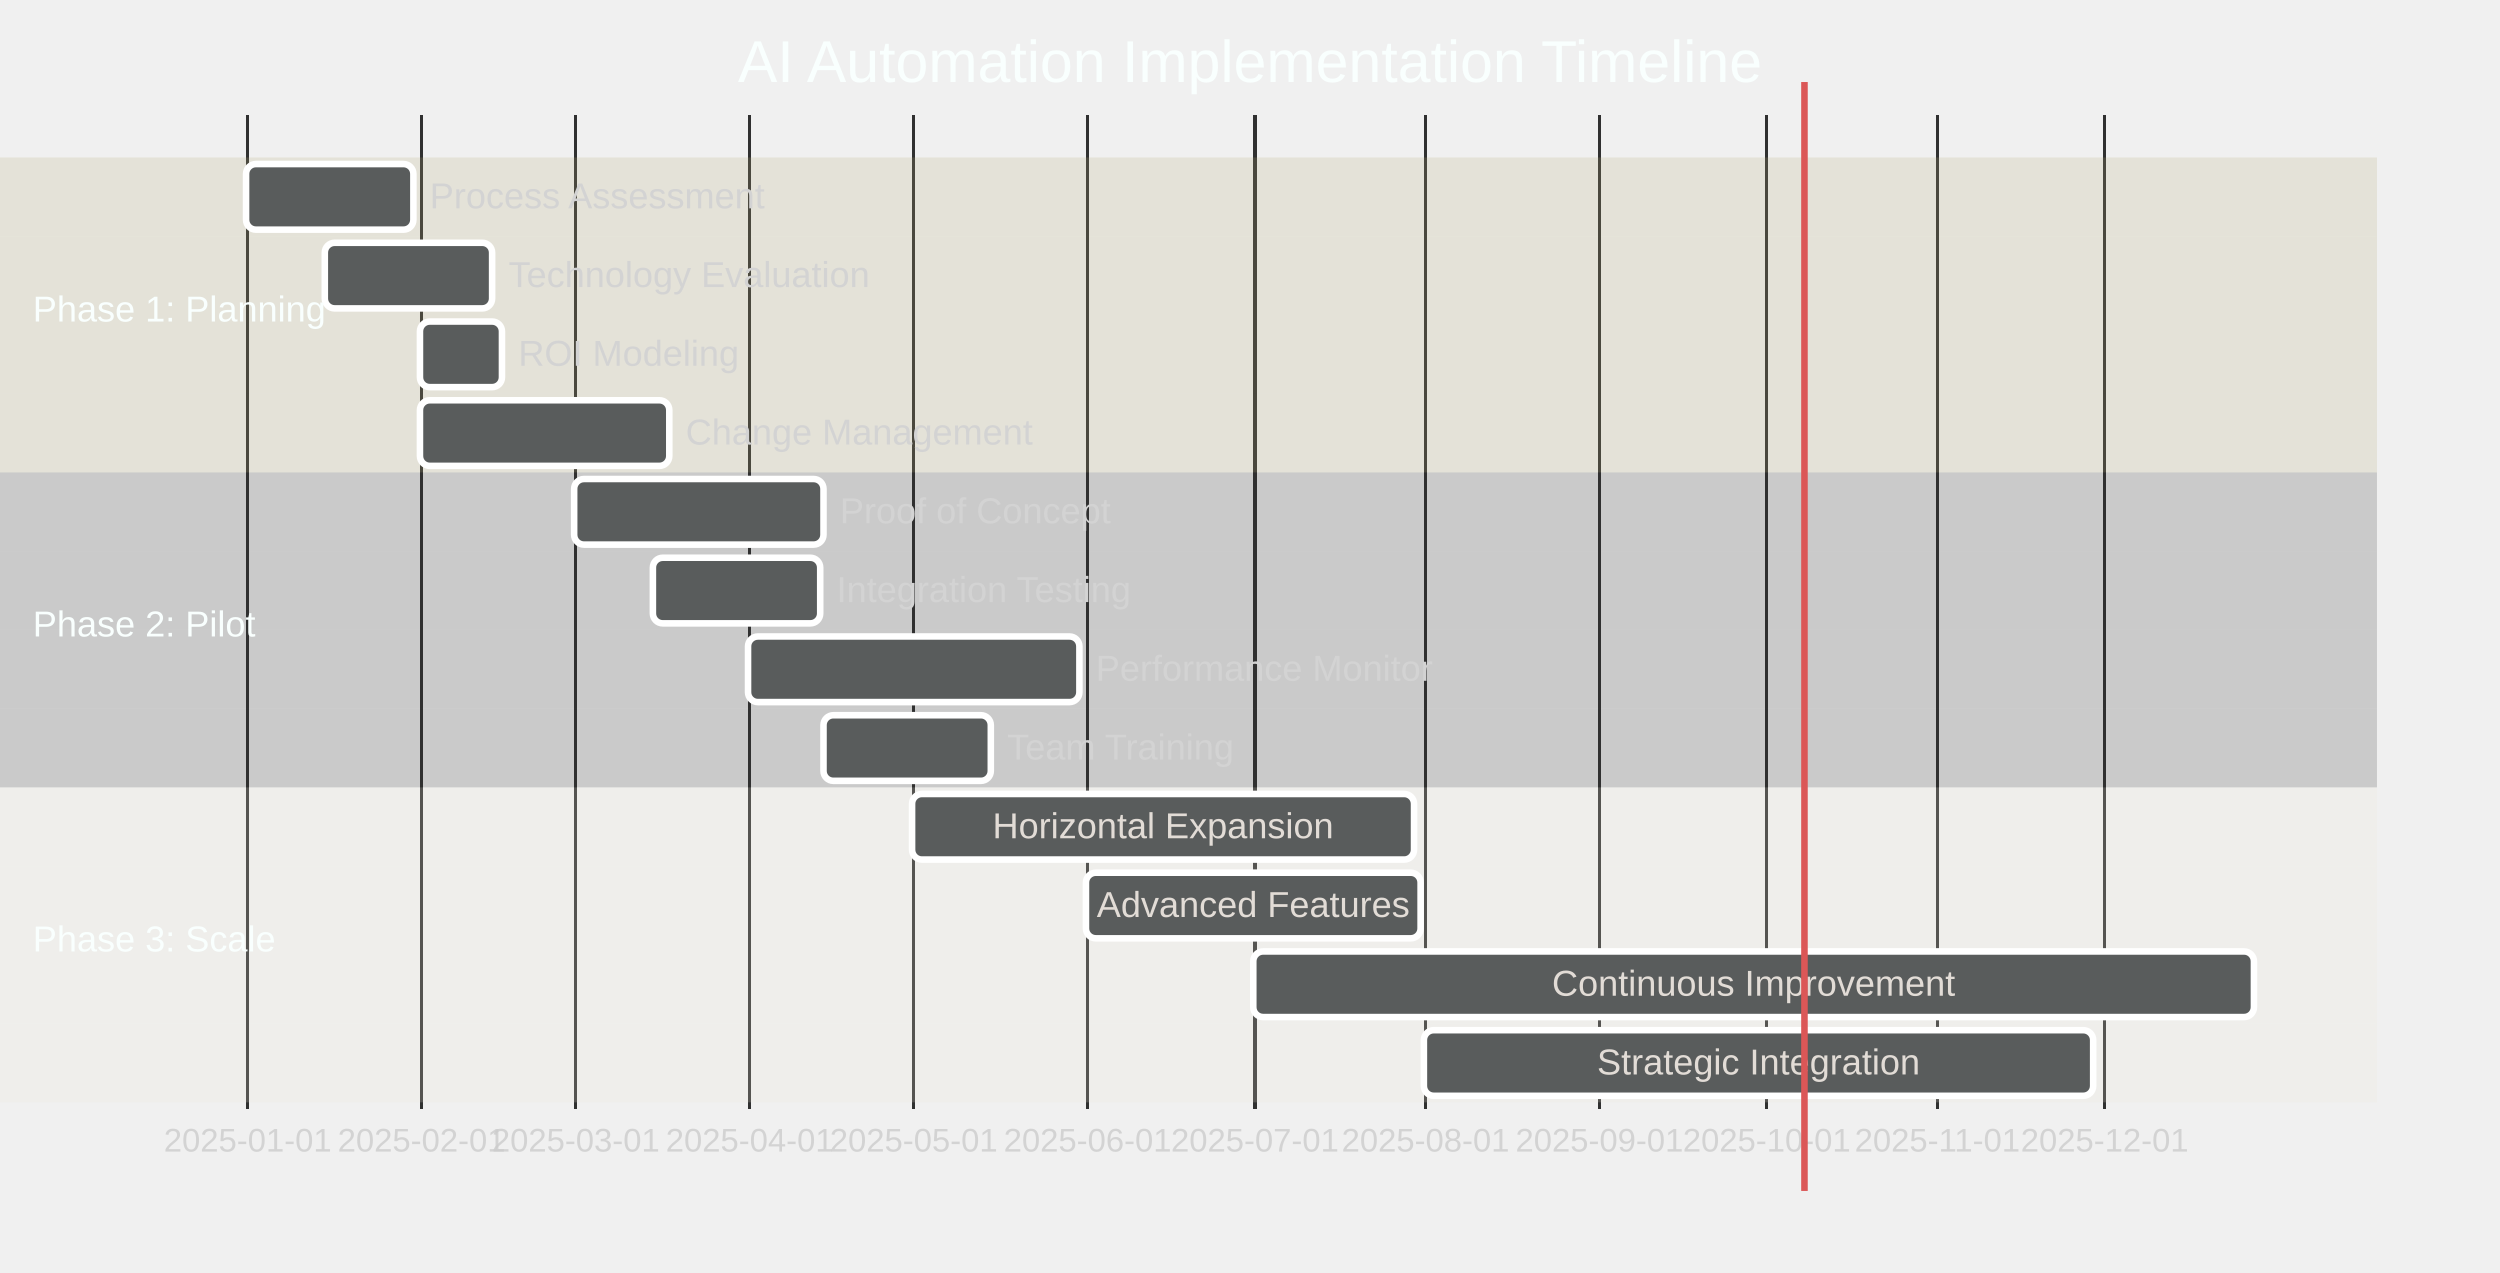
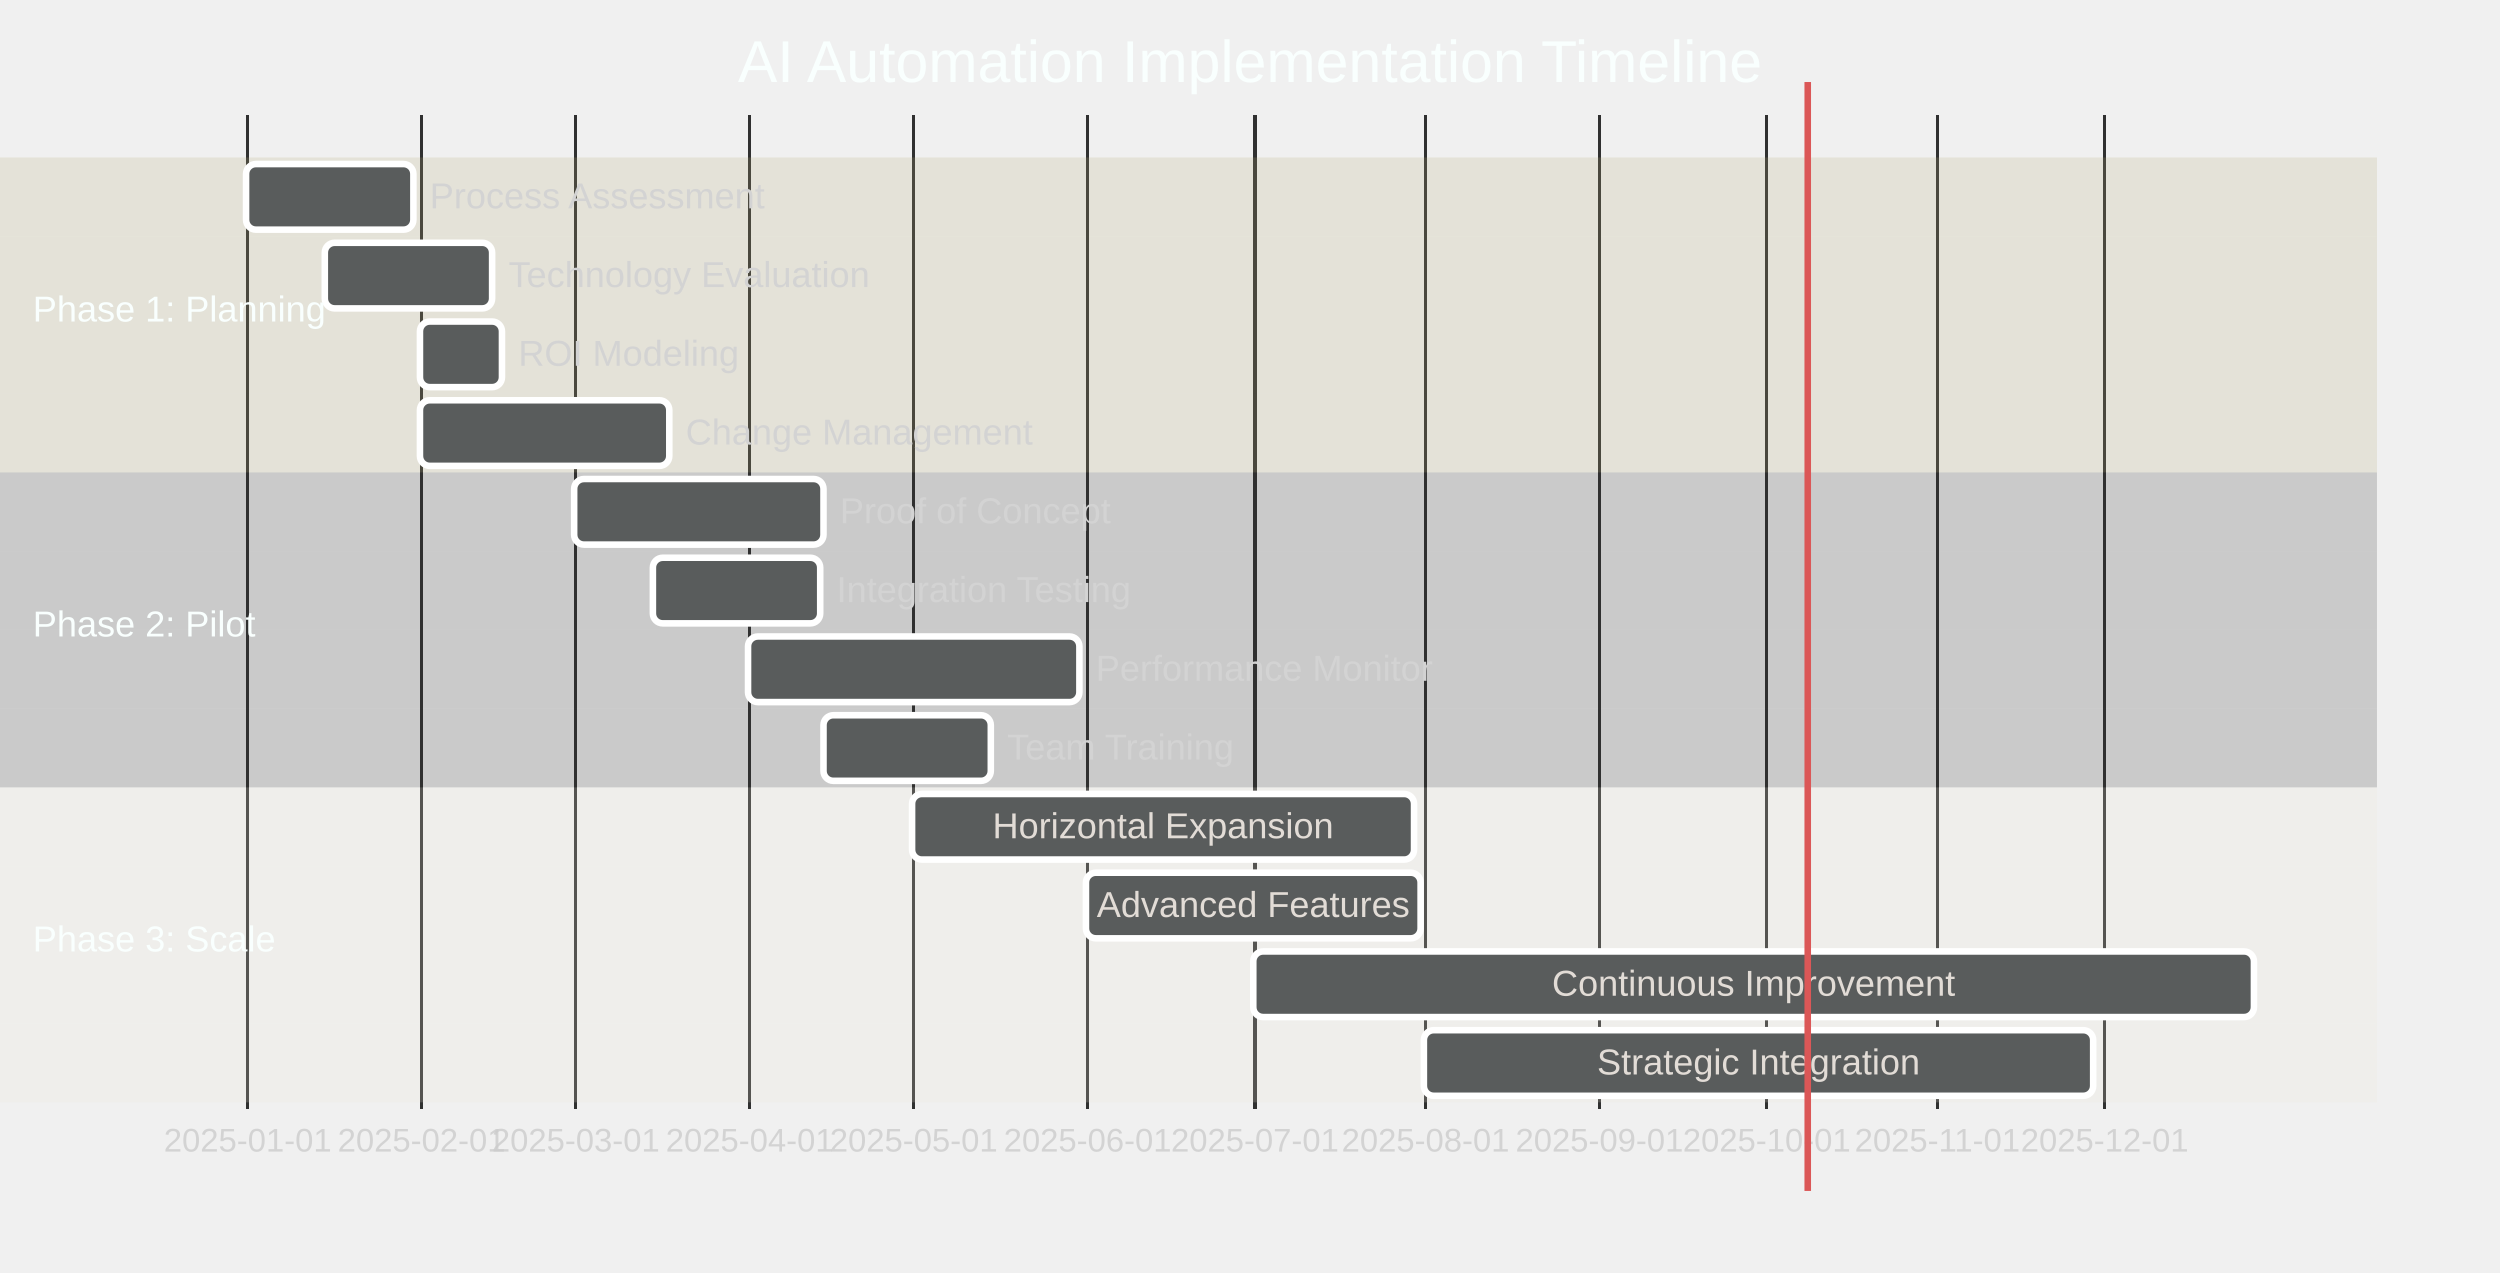
<svg xmlns="http://www.w3.org/2000/svg" aria-roledescription="gantt" role="graphics-document document" style="max-width: 762px; background-color: transparent;" viewBox="0 0 762 388" width="100%" id="my-svg">
  <style>#my-svg{font-family:"trebuchet ms",verdana,arial,sans-serif;font-size:16px;fill:#ccc;}#my-svg .error-icon{fill:#a44141;}#my-svg .error-text{fill:#ddd;stroke:#ddd;}#my-svg .edge-thickness-normal{stroke-width:2px;}#my-svg .edge-thickness-thick{stroke-width:3.5px;}#my-svg .edge-pattern-solid{stroke-dasharray:0;}#my-svg .edge-pattern-dashed{stroke-dasharray:3;}#my-svg .edge-pattern-dotted{stroke-dasharray:2;}#my-svg .marker{fill:lightgrey;stroke:lightgrey;}#my-svg .marker.cross{stroke:lightgrey;}#my-svg svg{font-family:"trebuchet ms",verdana,arial,sans-serif;font-size:16px;}#my-svg .mermaid-main-font{font-family:var(--mermaid-font-family, "trebuchet ms", verdana, arial, sans-serif);}#my-svg .exclude-range{fill:hsl(52.941, 28.814%, 48.431%);}#my-svg .section{stroke:none;opacity:0.2;}#my-svg .section0{fill:hsl(52.941, 28.814%, 58.431%);}#my-svg .section2{fill:#EAE8D9;}#my-svg .section1,#my-svg .section3{fill:#333;opacity:0.2;}#my-svg .sectionTitle0{fill:#F9FFFE;}#my-svg .sectionTitle1{fill:#F9FFFE;}#my-svg .sectionTitle2{fill:#F9FFFE;}#my-svg .sectionTitle3{fill:#F9FFFE;}#my-svg .sectionTitle{text-anchor:start;font-family:var(--mermaid-font-family, "trebuchet ms", verdana, arial, sans-serif);}#my-svg .grid .tick{stroke:lightgrey;opacity:0.8;shape-rendering:crispEdges;}#my-svg .grid .tick text{font-family:"trebuchet ms",verdana,arial,sans-serif;fill:#ccc;}#my-svg .grid path{stroke-width:0;}#my-svg .today{fill:none;stroke:#DB5757;stroke-width:2px;}#my-svg .task{stroke-width:2;}#my-svg .taskText{text-anchor:middle;font-family:var(--mermaid-font-family, "trebuchet ms", verdana, arial, sans-serif);}#my-svg .taskTextOutsideRight{fill:hsl(28.571, 17.355%, 86.275%);text-anchor:start;font-family:var(--mermaid-font-family, "trebuchet ms", verdana, arial, sans-serif);}#my-svg .taskTextOutsideLeft{fill:hsl(28.571, 17.355%, 86.275%);text-anchor:end;}#my-svg .task.clickable{cursor:pointer;}#my-svg .taskText.clickable{cursor:pointer;fill:#003163!important;font-weight:bold;}#my-svg .taskTextOutsideLeft.clickable{cursor:pointer;fill:#003163!important;font-weight:bold;}#my-svg .taskTextOutsideRight.clickable{cursor:pointer;fill:#003163!important;font-weight:bold;}#my-svg .taskText0,#my-svg .taskText1,#my-svg .taskText2,#my-svg .taskText3{fill:hsl(28.571, 17.355%, 86.275%);}#my-svg .task0,#my-svg .task1,#my-svg .task2,#my-svg .task3{fill:hsl(180, 1.587%, 35.353%);stroke:#ffffff;}#my-svg .taskTextOutside0,#my-svg .taskTextOutside2{fill:lightgrey;}#my-svg .taskTextOutside1,#my-svg .taskTextOutside3{fill:lightgrey;}#my-svg .active0,#my-svg .active1,#my-svg .active2,#my-svg .active3{fill:#81B1DB;stroke:#ffffff;}#my-svg .activeText0,#my-svg .activeText1,#my-svg .activeText2,#my-svg .activeText3{fill:hsl(28.571, 17.355%, 86.275%)!important;}#my-svg .done0,#my-svg .done1,#my-svg .done2,#my-svg .done3{stroke:grey;fill:lightgrey;stroke-width:2;}#my-svg .doneText0,#my-svg .doneText1,#my-svg .doneText2,#my-svg .doneText3{fill:hsl(28.571, 17.355%, 86.275%)!important;}#my-svg .crit0,#my-svg .crit1,#my-svg .crit2,#my-svg .crit3{stroke:#E83737;fill:#E83737;stroke-width:2;}#my-svg .activeCrit0,#my-svg .activeCrit1,#my-svg .activeCrit2,#my-svg .activeCrit3{stroke:#E83737;fill:#81B1DB;stroke-width:2;}#my-svg .doneCrit0,#my-svg .doneCrit1,#my-svg .doneCrit2,#my-svg .doneCrit3{stroke:#E83737;fill:lightgrey;stroke-width:2;cursor:pointer;shape-rendering:crispEdges;}#my-svg .milestone{transform:rotate(45deg) scale(0.8,0.8);}#my-svg .milestoneText{font-style:italic;}#my-svg .doneCritText0,#my-svg .doneCritText1,#my-svg .doneCritText2,#my-svg .doneCritText3{fill:hsl(28.571, 17.355%, 86.275%)!important;}#my-svg .activeCritText0,#my-svg .activeCritText1,#my-svg .activeCritText2,#my-svg .activeCritText3{fill:hsl(28.571, 17.355%, 86.275%)!important;}#my-svg .titleText{text-anchor:middle;font-size:18px;fill:#F9FFFE;font-family:var(--mermaid-font-family, "trebuchet ms", verdana, arial, sans-serif);}#my-svg :root{--mermaid-font-family:"trebuchet ms",verdana,arial,sans-serif;}</style>
  <g />
  <g text-anchor="middle" font-family="sans-serif" font-size="10" fill="none" transform="translate(75, 338)" class="grid">
    <path d="M0.5,-303V0.5H612.5V-303" stroke="currentColor" class="domain" />
    <g transform="translate(0.5,0)" opacity="1" class="tick">
      <line y2="-303" stroke="currentColor" />
      <text style="text-anchor: middle;" font-size="10" stroke="none" dy="1em" y="3" fill="#000">2025-01-01</text>
    </g>
    <g transform="translate(53.5,0)" opacity="1" class="tick">
      <line y2="-303" stroke="currentColor" />
      <text style="text-anchor: middle;" font-size="10" stroke="none" dy="1em" y="3" fill="#000">2025-02-01</text>
    </g>
    <g transform="translate(100.5,0)" opacity="1" class="tick">
      <line y2="-303" stroke="currentColor" />
      <text style="text-anchor: middle;" font-size="10" stroke="none" dy="1em" y="3" fill="#000">2025-03-01</text>
    </g>
    <g transform="translate(153.5,0)" opacity="1" class="tick">
      <line y2="-303" stroke="currentColor" />
      <text style="text-anchor: middle;" font-size="10" stroke="none" dy="1em" y="3" fill="#000">2025-04-01</text>
    </g>
    <g transform="translate(203.5,0)" opacity="1" class="tick">
      <line y2="-303" stroke="currentColor" />
      <text style="text-anchor: middle;" font-size="10" stroke="none" dy="1em" y="3" fill="#000">2025-05-01</text>
    </g>
    <g transform="translate(256.5,0)" opacity="1" class="tick">
      <line y2="-303" stroke="currentColor" />
      <text style="text-anchor: middle;" font-size="10" stroke="none" dy="1em" y="3" fill="#000">2025-06-01</text>
    </g>
    <g transform="translate(307.5,0)" opacity="1" class="tick">
      <line y2="-303" stroke="currentColor" />
      <text style="text-anchor: middle;" font-size="10" stroke="none" dy="1em" y="3" fill="#000">2025-07-01</text>
    </g>
    <g transform="translate(359.5,0)" opacity="1" class="tick">
      <line y2="-303" stroke="currentColor" />
      <text style="text-anchor: middle;" font-size="10" stroke="none" dy="1em" y="3" fill="#000">2025-08-01</text>
    </g>
    <g transform="translate(412.5,0)" opacity="1" class="tick">
      <line y2="-303" stroke="currentColor" />
      <text style="text-anchor: middle;" font-size="10" stroke="none" dy="1em" y="3" fill="#000">2025-09-01</text>
    </g>
    <g transform="translate(463.5,0)" opacity="1" class="tick">
      <line y2="-303" stroke="currentColor" />
      <text style="text-anchor: middle;" font-size="10" stroke="none" dy="1em" y="3" fill="#000">2025-10-01</text>
    </g>
    <g transform="translate(515.5,0)" opacity="1" class="tick">
      <line y2="-303" stroke="currentColor" />
      <text style="text-anchor: middle;" font-size="10" stroke="none" dy="1em" y="3" fill="#000">2025-11-01</text>
    </g>
    <g transform="translate(566.5,0)" opacity="1" class="tick">
      <line y2="-303" stroke="currentColor" />
      <text style="text-anchor: middle;" font-size="10" stroke="none" dy="1em" y="3" fill="#000">2025-12-01</text>
    </g>
  </g>
  <g>
    <rect class="section section0" height="24" width="724.5" y="48" x="0" />
    <rect class="section section0" height="24" width="724.5" y="72" x="0" />
    <rect class="section section0" height="24" width="724.5" y="96" x="0" />
    <rect class="section section0" height="24" width="724.5" y="120" x="0" />
    <rect class="section section1" height="24" width="724.5" y="144" x="0" />
    <rect class="section section1" height="24" width="724.5" y="168" x="0" />
    <rect class="section section1" height="24" width="724.5" y="192" x="0" />
    <rect class="section section1" height="24" width="724.5" y="216" x="0" />
    <rect class="section section2" height="24" width="724.5" y="240" x="0" />
    <rect class="section section2" height="24" width="724.5" y="264" x="0" />
    <rect class="section section2" height="24" width="724.5" y="288" x="0" />
    <rect class="section section2" height="24" width="724.5" y="312" x="0" />
  </g>
  <g>
    <rect class="task task0" transform-origin="100.5px 60px" height="20" width="51" y="50" x="75" ry="3" rx="3" id="task1" />
    <rect class="task task0" transform-origin="124.5px 84px" height="20" width="51" y="74" x="99" ry="3" rx="3" id="task2" />
    <rect class="task task0" transform-origin="140.5px 108px" height="20" width="25" y="98" x="128" ry="3" rx="3" id="task3" />
    <rect class="task task0" transform-origin="166px 132px" height="20" width="76" y="122" x="128" ry="3" rx="3" id="task4" />
    <rect class="task task1" transform-origin="213px 156px" height="20" width="76" y="146" x="175" ry="3" rx="3" id="task5" />
    <rect class="task task1" transform-origin="224.5px 180px" height="20" width="51" y="170" x="199" ry="3" rx="3" id="task6" />
    <rect class="task task1" transform-origin="278.5px 204px" height="20" width="101" y="194" x="228" ry="3" rx="3" id="task7" />
    <rect class="task task1" transform-origin="276.5px 228px" height="20" width="51" y="218" x="251" ry="3" rx="3" id="task8" />
    <rect class="task task2" transform-origin="354.5px 252px" height="20" width="153" y="242" x="278" ry="3" rx="3" id="task9" />
    <rect class="task task2" transform-origin="382px 276px" height="20" width="102" y="266" x="331" ry="3" rx="3" id="task10" />
    <rect class="task task2" transform-origin="534.5px 300px" height="20" width="305" y="290" x="382" ry="3" rx="3" id="task11" />
    <rect class="task task2" transform-origin="536px 324px" height="20" width="204" y="314" x="434" ry="3" rx="3" id="task12" />
    <text class="taskTextOutsideRight taskTextOutside0  width-102.09375" y="63.5" x="131" font-size="11" id="task1-text">Process Assessment     </text>
    <text class="taskTextOutsideRight taskTextOutside0  width-110.078125" y="87.5" x="155" font-size="11" id="task2-text">Technology Evaluation  </text>
    <text class="taskTextOutsideRight taskTextOutside0  width-67.265625" y="111.5" x="158" font-size="11" id="task3-text">ROI Modeling          </text>
    <text class="taskTextOutsideRight taskTextOutside0  width-105.796875" y="135.5" x="209" font-size="11" id="task4-text">Change Management     </text>
    <text class="taskTextOutsideRight taskTextOutside1  width-82.5625" y="159.5" x="256" font-size="11" id="task5-text">Proof of Concept      </text>
    <text class="taskTextOutsideRight taskTextOutside1  width-89.703125" y="183.5" x="255" font-size="11" id="task6-text">Integration Testing   </text>
    <text class="taskTextOutsideRight taskTextOutside1  width-103.04296875" y="207.5" x="334" font-size="11" id="task7-text">Performance Monitor   </text>
    <text class="taskTextOutsideRight taskTextOutside1  width-69.09375" y="231.5" x="307" font-size="11" id="task8-text">Team Training         </text>
    <text class="taskText taskText2  width-103.953125" y="255.5" x="354.5" font-size="11" id="task9-text">Horizontal Expansion  </text>
    <text class="taskText taskText2  width-95.890625" y="279.5" x="382" font-size="11" id="task10-text">Advanced Features     </text>
    <text class="taskText taskText2  width-122.90625" y="303.5" x="534.5" font-size="11" id="task11-text">Continuous Improvement</text>
    <text class="taskText taskText2  width-98.453125" y="327.5" x="536" font-size="11" id="task12-text">Strategic Integration </text>
  </g>
  <g>
    <text class="sectionTitle sectionTitle0" font-size="11" y="98" x="10" dy="0em">
      <tspan x="10" alignment-baseline="central">Phase 1: Planning</tspan>
    </text>
    <text class="sectionTitle sectionTitle1" font-size="11" y="194" x="10" dy="0em">
      <tspan x="10" alignment-baseline="central">Phase 2: Pilot</tspan>
    </text>
    <text class="sectionTitle sectionTitle2" font-size="11" y="290" x="10" dy="0em">
      <tspan x="10" alignment-baseline="central">Phase 3: Scale</tspan>
    </text>
  </g>
  <g class="today">
-     <line class="today" y2="363" y1="25" x2="550" x1="550" />
+     <line class="today" y2="363" y1="25" x2="551" x1="551" />
  </g>
  <text class="titleText" y="25" x="381">AI Automation Implementation Timeline</text>
</svg>
